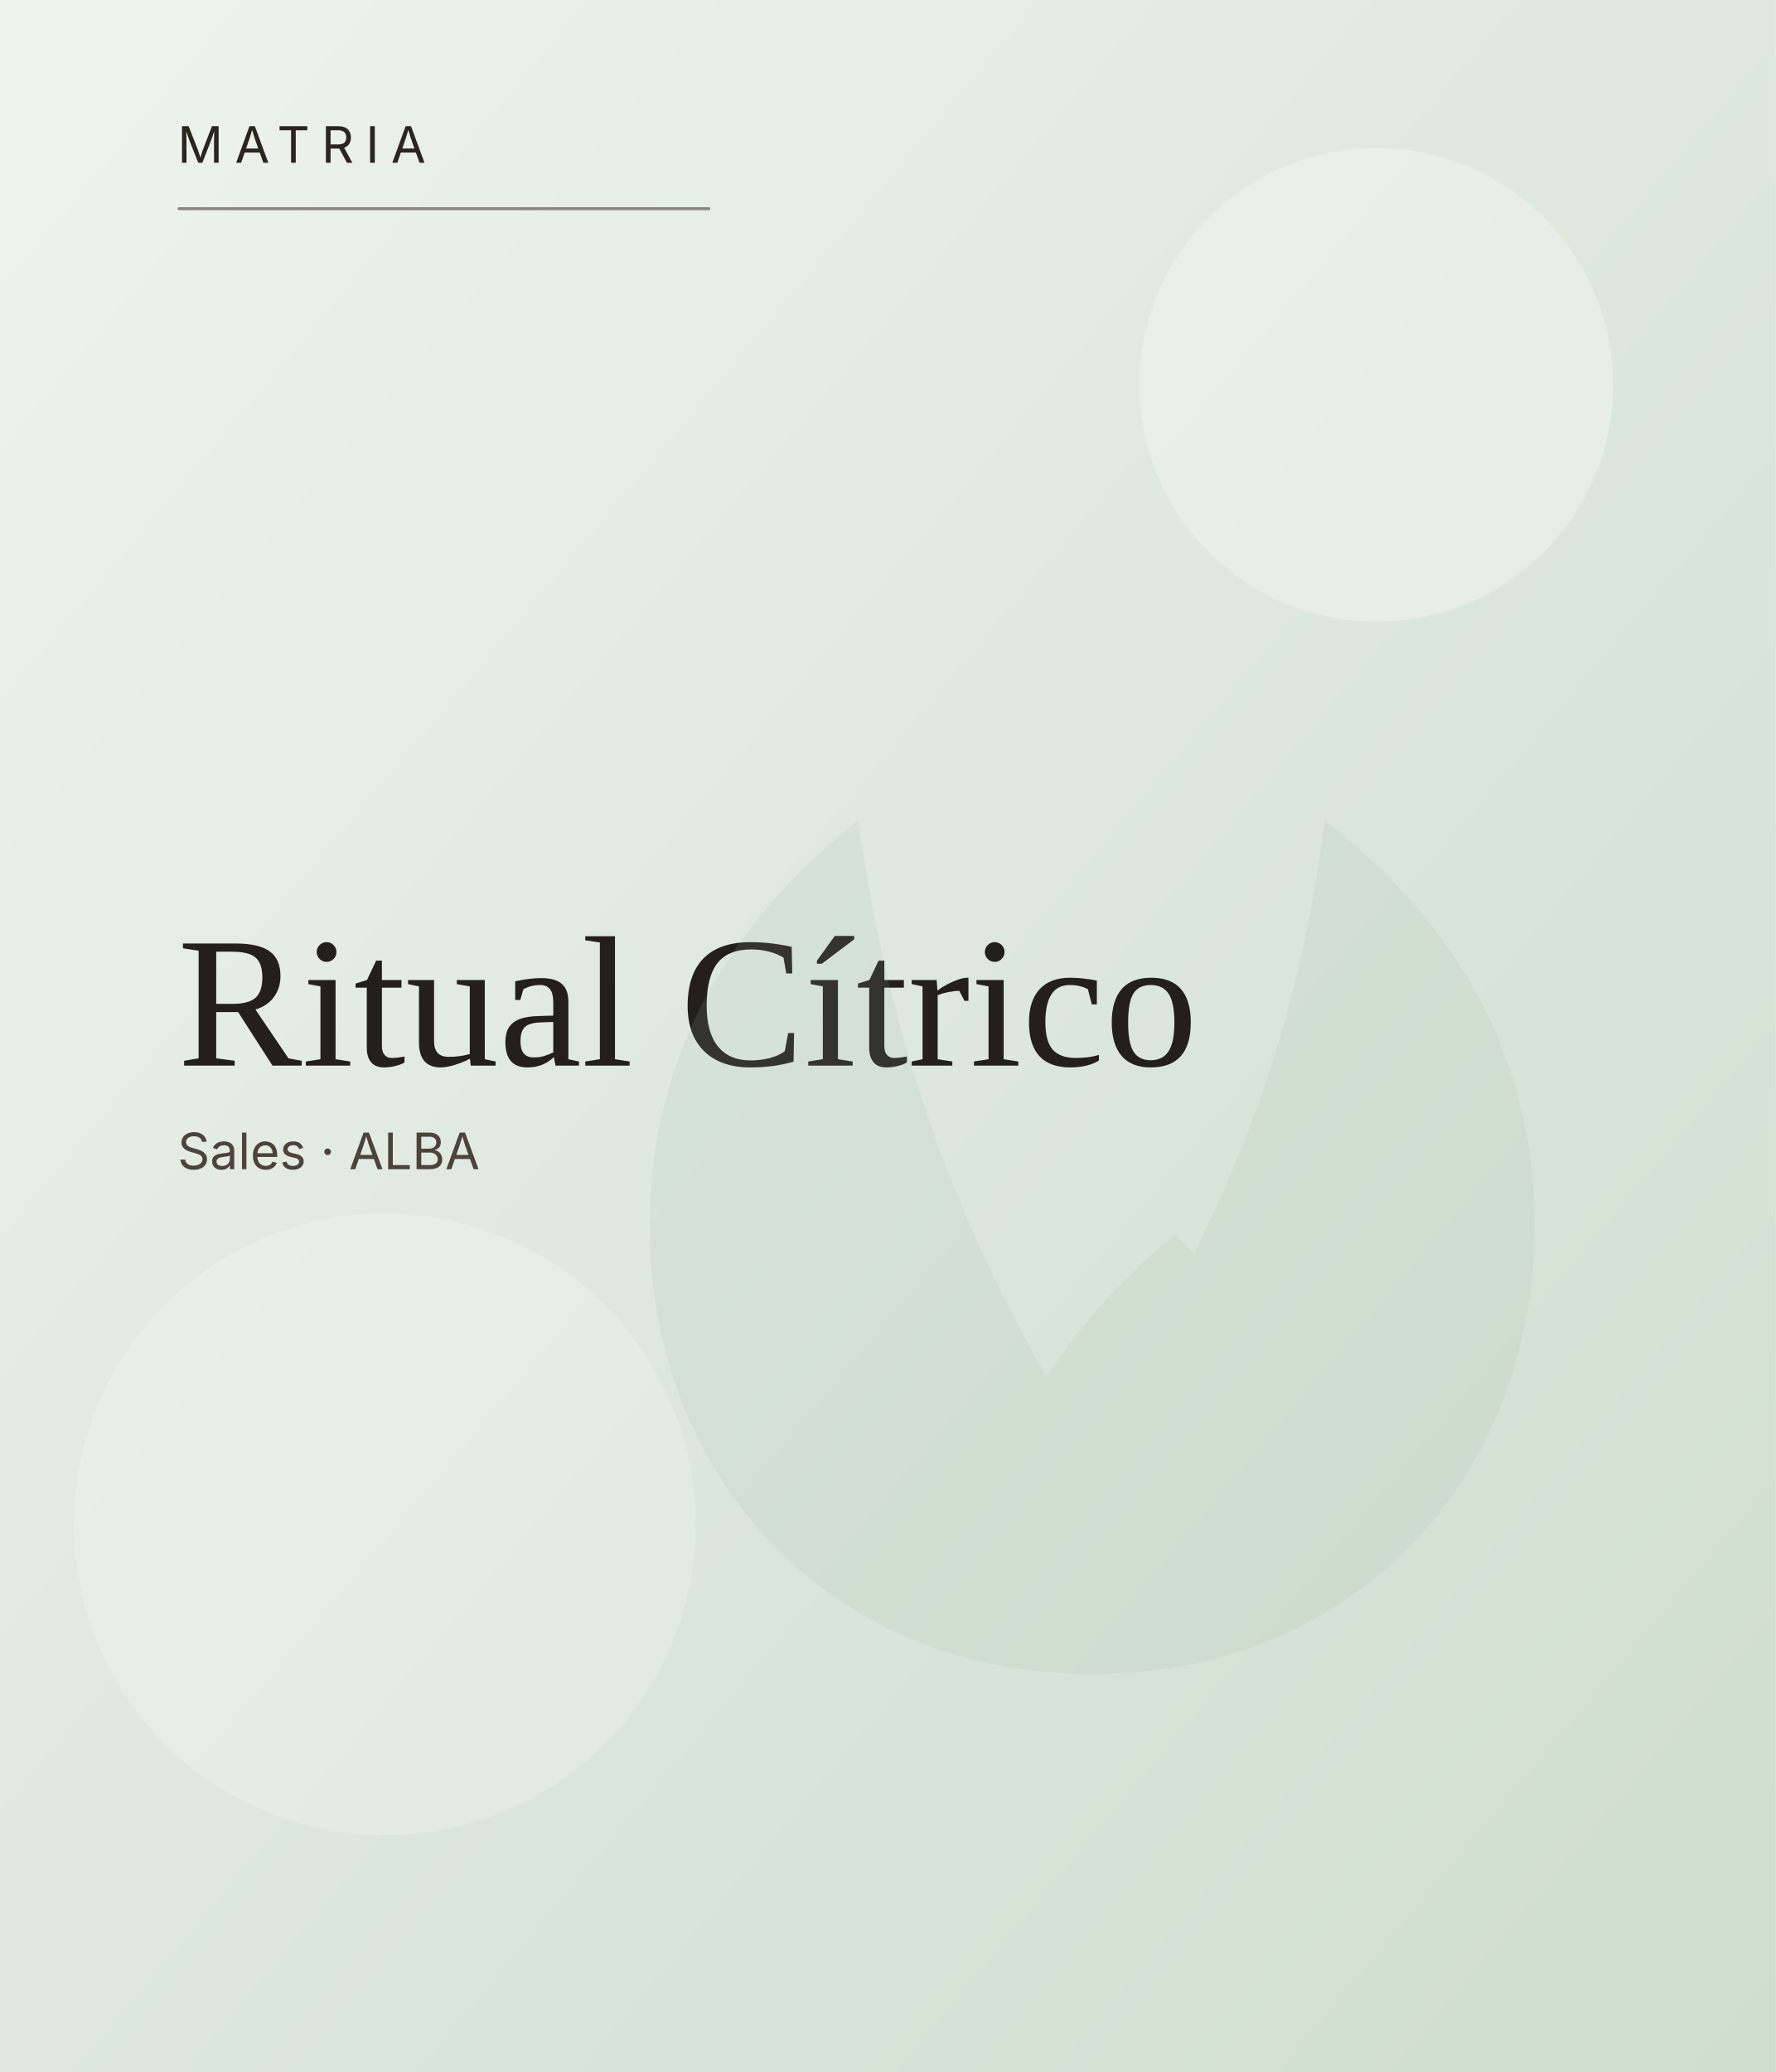
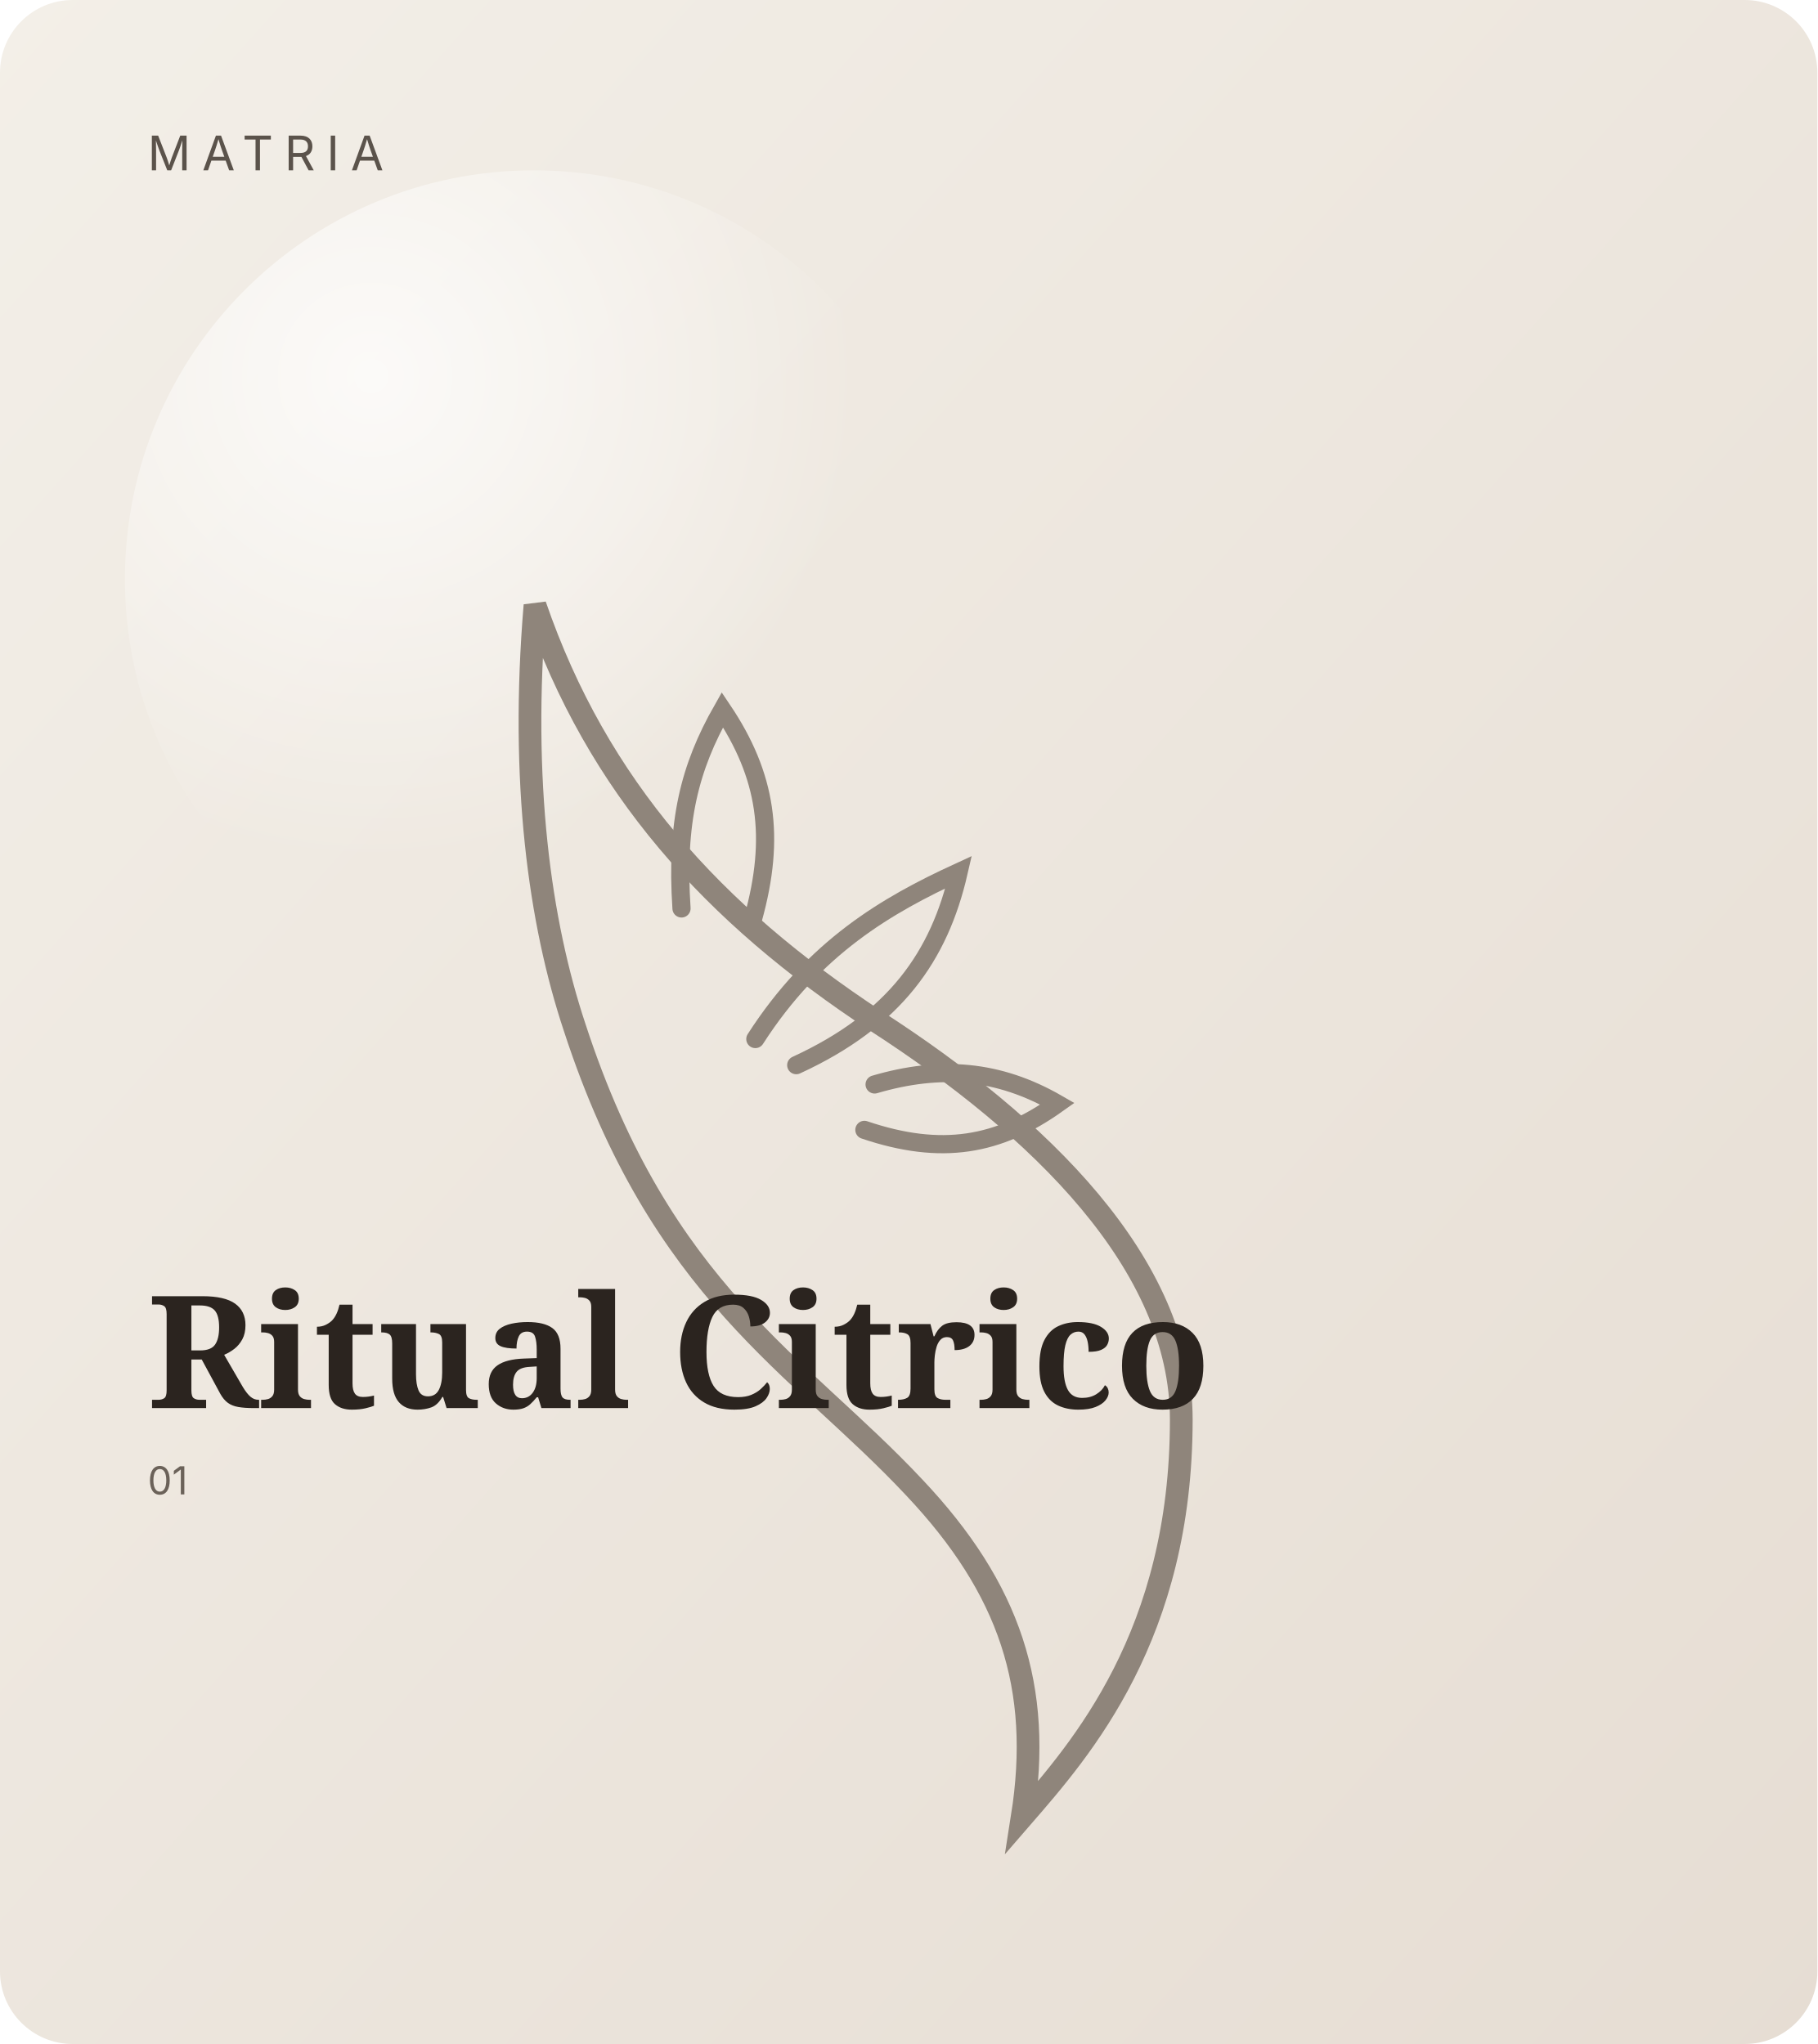
- <svg xmlns="http://www.w3.org/2000/svg" width="1200" height="1400" viewBox="0 0 1200 1400" role="img" aria-label="Ritual Cítrico">
+ <svg xmlns="http://www.w3.org/2000/svg" width="1600" height="1800" viewBox="0 0 1600 1800" role="img" aria-label="Ritual Citrico">
  <defs>
-     <linearGradient id="g" x1="0" y1="0" x2="1" y2="1">
-       <stop offset="0%" stop-color="#eef3ee" />
-       <stop offset="100%" stop-color="#ceddcd" />
+     <linearGradient id="g" x1="0" x2="1" y1="0" y2="1">
+       <stop offset="0%" stop-color="#f3efe8" />
+       <stop offset="100%" stop-color="#e6ddd3" />
    </linearGradient>
+     <radialGradient id="r" cx="30%" cy="25%" r="60%">
+       <stop offset="0%" stop-color="#ffffff" stop-opacity="0.75" />
+       <stop offset="100%" stop-color="#ffffff" stop-opacity="0" />
+     </radialGradient>
  </defs>
-   <rect width="1200" height="1400" fill="url(#g)" />
-   <circle cx="930" cy="260" r="160" fill="rgba(255,255,255,0.28)" />
-   <circle cx="260" cy="1030" r="210" fill="rgba(255,255,255,0.18)" />
-   <rect x="120" y="140" width="360" height="2" rx="1" fill="#3a312a" opacity="0.55" />
-   <text x="120" y="110" font-family="Inter, Arial, sans-serif" font-size="34" letter-spacing="8" fill="#2b241f">MATRIA</text>
-   <text x="120" y="720" font-family="Georgia, 'Times New Roman', serif" font-size="126" fill="#241f1a">Ritual Cítrico</text>
-   <text x="120" y="790" font-family="Inter, Arial, sans-serif" font-size="34" fill="#4d433b">Sales · ALBA</text>
-   <path d="M760 930c75-120 120-245 135-376 92 72 142 163 142 274 0 168-119 303-299 303s-299-135-299-303c0-110 50-202 141-274 18 134 59 258 127 376 24-36 53-68 87-96 30 27 54 60 66 96Z" fill="#9ab39d" opacity="0.14" />
+   <rect width="1600" height="1800" rx="64" fill="url(#g)" />
+   <circle cx="470" cy="510" r="360" fill="url(#r)" />
+   <path d="M1040 1250c0 190-88 290-140 350 18-114-11-201-95-290-102-109-223-172-299-405-31-93-48-217-35-372 55 160 157 272 300 366 144 93 269 214 269 351Z" fill="none" stroke="#8f857b" stroke-width="20" stroke-linecap="round" />
+   <path d="M665 915c52-81 116-118 179-147-17 74-56 130-143 170" fill="none" stroke="#8f857b" stroke-width="16" stroke-linecap="round" />
+   <path d="M600 800c-5-76 7-124 36-175 39 58 47 112 27 184" fill="none" stroke="#8f857b" stroke-width="16" stroke-linecap="round" />
+   <path d="M770 955c58-17 109-13 161 17-52 37-102 46-170 23" fill="none" stroke="#8f857b" stroke-width="16" stroke-linecap="round" />
+   <text x="130" y="150" fill="#5b534b" font-family="Inter, Arial, sans-serif" font-size="42" letter-spacing="10">MATRIA</text>
+   <text x="130" y="1240" fill="#2b241f" font-family="'Cormorant Garamond', Georgia, serif" font-size="138" font-weight="600">Ritual Citrico</text>
+   <text x="130" y="1316" fill="#6b6259" font-family="Inter, Arial, sans-serif" font-size="34">01</text>
</svg>
